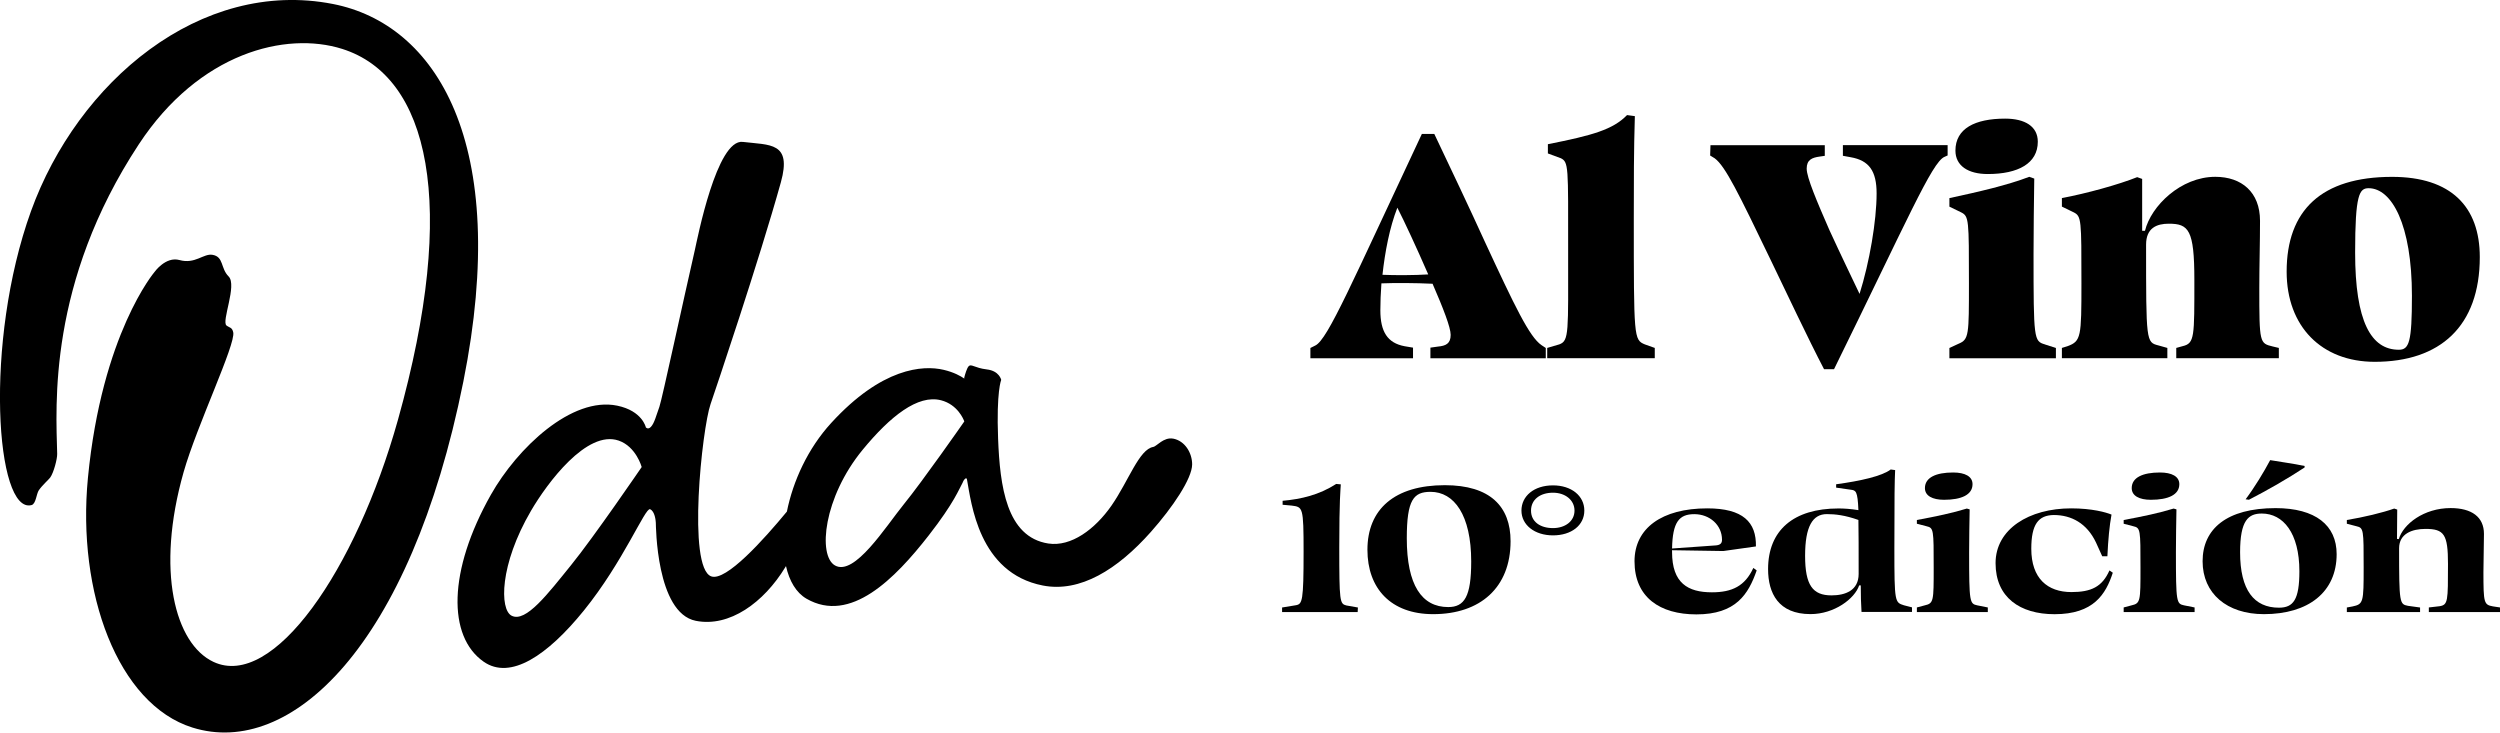
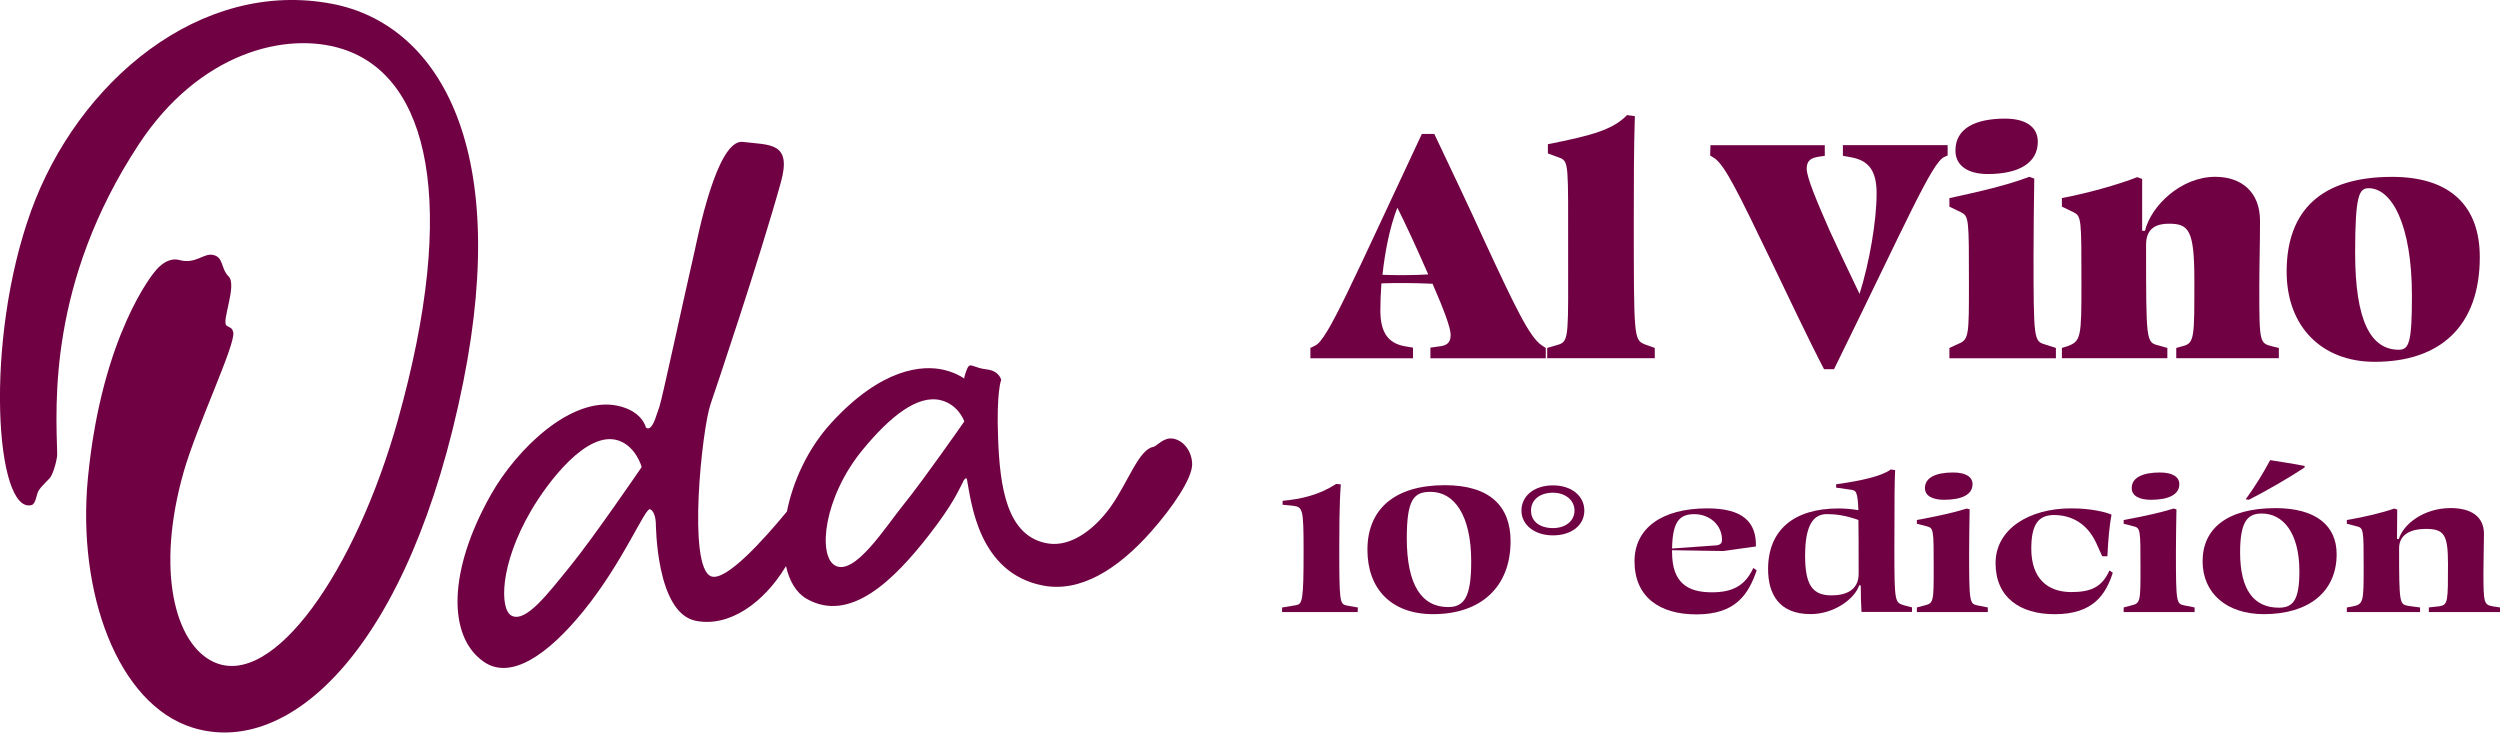
<svg xmlns="http://www.w3.org/2000/svg" id="Capa_2" data-name="Capa 2" viewBox="0 0 522.02 152.96">
  <defs>
-     
+     <style>.cls-1{fill:#700143;}</style>
  </defs>
  <g id="Capa_1-2" data-name="Capa 1">
    <g>
      <g>
        <path class="cls-1" d="M295.04,74.81h-21.42v-2.15l1.04-.52c2.59-1.26,7.64-13.12,22.24-44.18h2.59c3.04,6.38,7.64,16.09,10.53,22.46,6.3,13.57,9.34,19.94,11.86,21.65l.89.59v2.15h-24.09v-2.22l1.56-.22c1.63-.15,2.67-.59,2.67-2.45,0-1.56-1.56-5.56-3.78-10.67-1.78-.07-3.63-.15-5.71-.15-1.85,0-3.34,0-4.97.07-.15,2.08-.22,4-.22,5.63,0,4.45,1.48,6.82,5.04,7.49l1.78.3v2.22ZM298.23,57.31c-2.45-5.63-4.97-11.05-6.45-13.94-1.63,4.15-2.59,9.27-3.11,14.01,1.48.07,2.96.07,4.74.07s3.34-.07,4.82-.15Z" />
        <path class="cls-1" d="M325.8,33l-2.59-.96v-1.93c9.34-1.85,13.57-3.04,16.53-6.08l1.63.22c-.22,7.04-.22,14.01-.22,21.2,0,25.13,0,25.5,2.3,26.46l2.08.74v2.15h-22.46v-2.15l2.52-.74c2.08-.74,1.85-2.52,1.85-19.42,0-17.87.15-18.68-1.63-19.5Z" />
        <path class="cls-1" d="M380.88,77.1c-3.26-6.23-8.08-16.46-11.12-22.76-6.75-14.01-9.49-19.64-11.71-21.28l-.96-.59.07-2.15h23.87v2.22l-1.04.15c-1.63.22-2.74.67-2.74,2.52s2.15,6.89,4.74,12.82c2.45,5.34,4.97,10.53,6.3,13.34,2.08-6.6,3.56-15.27,3.56-20.98,0-4.67-1.56-6.89-5.41-7.56l-1.63-.3v-2.22h21.87v2.15l-.67.3c-2.59,1.11-7.78,13.27-23.05,44.33h-2.08Z" />
        <path class="cls-1" d="M426.99,71.92l2.3.74v2.15h-22.24v-2.15l1.93-.89c2.15-.89,2.15-1.85,2.15-12.6,0-13.34,0-14.01-1.63-14.83l-2.45-1.19v-1.78c6.15-1.33,12.01-2.67,16.68-4.45l1.04.37c-.07,5.26-.15,10.53-.15,15.79,0,17.79.07,18.16,2.37,18.83ZM408.31,31.44c0-4.6,4.08-6.67,10.38-6.67,4.15,0,6.82,1.63,6.82,4.82,0,4.52-4.08,6.75-10.45,6.75-4.08,0-6.75-1.71-6.75-4.89Z" />
        <path class="cls-1" d="M447.3,37.37v10.82h.59c1.26-5.19,7.49-11.27,14.68-11.27,5.49,0,9.34,3.19,9.34,9.19,0,4.45-.15,9.56-.15,14.01,0,11.56.07,11.56,2.82,12.23l1.26.3v2.15h-21.42v-2.15l1.33-.37c2.52-.59,2.45-1.93,2.45-13.86,0-10.45-1.19-11.71-5.34-11.71-2.52,0-4.74.89-4.74,4.37,0,20.31,0,20.39,2.59,21.05l1.85.52v2.15h-22.02v-2.15l1.19-.37c2.82-1.04,2.89-1.93,2.89-13.12,0-13.34,0-14.01-1.63-14.83l-2.45-1.19v-1.78c5.11-.96,11.86-2.82,15.72-4.37l1.04.37Z" />
        <path class="cls-1" d="M495.85,75.55c-11.05,0-18.38-7.34-18.38-18.83,0-12.82,7.27-19.79,22.02-19.79,12.3,0,18.31,6.23,18.31,16.75,0,14.46-8.3,21.87-21.94,21.87ZM500.89,73.03c2.15,0,2.74-1.56,2.74-11.27,0-14.9-4.23-22.46-9.04-22.46-1.93,0-2.82,1.26-2.82,13.42,0,14.46,3.34,20.31,9.12,20.31Z" />
        <g>
          <path class="cls-1" d="M279.97,101.14c-.05,1.09-.32,3.09-.32,13.14,0,11.35.11,11.79,1.46,12.14l2.43.43-.05.96h-15.78v-.96l2.92-.48c1.3-.26,1.57-.83,1.57-11.14,0-9.4-.16-9.35-2.49-9.66l-1.89-.17v-.83c3.89-.35,7.62-1.22,11.19-3.52l.97.09Z" />
          <path class="cls-1" d="M299.26,128.24c-8.86,0-13.73-5.39-13.73-13.44,0-8.48,5.67-13.49,16.16-13.49,9.46,0,13.73,4.44,13.73,11.7,0,9.66-6.32,15.23-16.16,15.23ZM302.39,126.76c3.4,0,4.81-2.18,4.81-9.53,0-9.7-3.57-14.53-8.48-14.53-3.51,0-4.97,1.57-4.97,9.7,0,9.79,3.13,14.36,8.65,14.36Z" />
          <path class="cls-1" d="M324.28,101.35c3.84,0,6.54,2.18,6.54,5.26s-2.7,5.18-6.54,5.18-6.59-2.18-6.59-5.18,2.59-5.26,6.59-5.26ZM324.28,110.27c2.54,0,4.49-1.44,4.49-3.65s-1.95-3.74-4.49-3.74c-2.7,0-4.59,1.44-4.59,3.74s1.89,3.65,4.59,3.65Z" />
          <path class="cls-1" d="M366.65,114.1l-6.81.96-10.7-.17v.39c0,6.48,3.3,8.4,8.32,8.4,4.22,0,6.92-1.31,8.65-5.09l.7.52c-1.73,4.96-4.32,9.18-12.59,9.18-7.62,0-12.92-3.57-12.92-11.09,0-6.92,5.73-11.05,15.19-11.05,7.46,0,10.27,2.87,10.16,7.96ZM349.14,114.53l9.19-.65c.92-.09,1.24-.48,1.24-1.17,0-3.09-2.59-5.35-5.78-5.35s-4.54,1.65-4.65,7.18Z" />
          <path class="cls-1" d="M388.53,122.23h-.32c-.92,2.78-5.19,6-10.16,6-6.7,0-8.86-4.35-8.86-9.4,0-8.09,5.3-12.66,14.7-12.66,1.19,0,2.54.09,4.16.35-.16-4-.54-4.13-1.57-4.26l-3.08-.44v-.7c5.13-.7,9.57-1.7,11.4-3.09l.92.13c-.11,2.39-.16,5.13-.16,16.4s.11,11.22,2,11.83l1.68.43v.96h-10.54c-.11-1.7-.16-3.48-.16-5.57ZM388.05,108.57c-2.81-1-4.86-1.22-6.59-1.22-2.97,0-4.54,2.57-4.54,8.7s1.57,8.27,5.51,8.27c2.86,0,5.67-1,5.67-4.48,0-5.13,0-8.7-.05-11.27Z" />
          <path class="cls-1" d="M412.91,126.41l2.16.43v.96h-14.81v-.96l1.62-.43c1.89-.43,1.89-.87,1.89-7.87,0-8,0-8.31-1.51-8.66l-2-.52v-.78c4-.74,7.51-1.48,10.43-2.39l.59.17c-.05,3.13-.11,5.92-.11,8.96,0,10.53.11,10.74,1.73,11.09ZM401.94,101.92c0-2.22,2.32-3.26,5.89-3.26,2.49,0,4.05.83,4.05,2.44,0,2.22-2.32,3.26-5.94,3.26-2.43,0-4-.83-4-2.44Z" />
          <path class="cls-1" d="M424.15,114.58c0,6.22,3.4,9.05,8.38,9.05,4.11,0,6.43-1.09,7.94-4.52l.7.48c-1.46,4.48-4,8.66-12.16,8.66-7.24,0-12.32-3.52-12.32-10.66s7.03-11.44,15.78-11.44c4.38,0,7.3.83,8.43,1.3-.43,2.35-.7,5.22-.86,8.7h-1.08l-1.3-2.87c-1.89-4-5.13-5.74-8.81-5.74-3.24.04-4.7,1.96-4.7,7.05Z" />
          <path class="cls-1" d="M456.09,126.41l2.16.43v.96h-14.81v-.96l1.62-.43c1.89-.43,1.89-.87,1.89-7.87,0-8,0-8.31-1.51-8.66l-2-.52v-.78c4-.74,7.51-1.48,10.43-2.39l.59.17c-.05,3.13-.11,5.92-.11,8.96,0,10.53.11,10.74,1.73,11.09ZM445.12,101.92c0-2.22,2.32-3.26,5.89-3.26,2.49,0,4.05.83,4.05,2.44,0,2.22-2.32,3.26-5.94,3.26-2.43,0-4-.83-4-2.44Z" />
          <path class="cls-1" d="M472.73,128.24c-7.73,0-12.81-4.31-12.81-11.05s5.03-11.09,15.24-11.09c8.32,0,12.75,3.57,12.75,9.61,0,7.96-5.94,12.53-15.19,12.53ZM475.86,126.89c3.03,0,4.27-1.7,4.27-7.61,0-8-3.4-12.05-7.84-12.05-2.81,0-4.54,1.39-4.54,8.09,0,7.92,2.92,11.57,8.11,11.57ZM481.22,97.61c-3.35,2.22-7.73,4.74-11.62,6.74l-.7-.09c1.89-2.52,3.84-5.74,5.13-8.18,2.22.39,4.76.7,7.19,1.22v.3Z" />
          <path class="cls-1" d="M500.56,106.4l-.05,6.13.38.04c.92-3.13,5.24-6.48,10.81-6.48,4.43,0,6.97,1.87,6.97,5.39,0,2.52-.11,5.44-.11,7.96,0,6.53.11,6.83,2,7.18l1.46.22v.96h-14.86v-.96l2.27-.26c1.73-.3,1.73-1.04,1.73-8.83,0-6.18-.81-7.31-4.7-7.31-2.81,0-5.51,1-5.51,4.05,0,11.53.11,11.66,1.84,12.01l2.54.35v.96h-15.29v-.96l1.19-.22c2.27-.48,2.32-.87,2.32-8.09,0-8,0-8.31-1.51-8.66l-2-.52v-.78c3.46-.57,7.46-1.52,9.89-2.39l.65.22Z" />
        </g>
      </g>
      <g>
        <path class="cls-1" d="M244.94,91.59c-1.95-.36-3.46,1.63-4.11,1.73-2.97.47-5.17,7.11-8.74,12.25-3.44,4.94-8.43,8.65-13.19,7.92-8.76-1.35-10.11-12.01-10.49-21.9-.38-9.89.65-12.27.65-12.27,0,0-.39-1.88-2.99-2.18-2.6-.3-3.31-1.28-3.84-.63-.36.45-.7,1.61-.88,2.3v.24c-.73-.51-2.14-1.32-4.32-1.83-4.31-1.01-12.88-.47-23.46,11.09-4.89,5.34-7.98,12.15-9.26,18.51-4.82,5.84-12.72,14.64-15.8,13.53-5.02-1.82-1.93-30.79-.14-35.97.96-2.79,10.18-30.11,14.68-46.31,2.35-8.45-2.29-7.75-7.94-8.44-5.44-.67-9.49,20.26-10.01,22.53-2.28,9.91-6.89,31.35-7.41,32.77-.65,1.77-1.04,3.44-1.78,4.21-.61.64-1.05.1-1.05.1,0,0-.72-3.44-5.96-4.53-9.51-1.98-20.88,8.83-26.39,18.58-9,15.94-9.05,29.61-1.53,34.87,5.58,3.91,13.31-1.26,20.93-10.67,8.26-10.2,12.82-21.59,13.83-21.16s1.18,2.39,1.2,2.83c.03.44.05,18.81,8.34,20.47,7.03,1.41,14.21-3.82,18.69-11.18.05-.08.1-.17.15-.25.7,3.13,2.13,5.57,4.29,6.82,9.16,5.27,18.43-4.14,25.52-13.23,5.36-6.87,6.39-9.82,7.03-10.91l.2-.44c.14-.32.65-.88.75-.34.9,4.84,2.41,19.54,15.84,22.16,7.78,1.52,15.59-3.34,22.56-11.19,4.54-5.11,8.62-11.16,8.62-14.11,0-2.37-1.49-4.92-4-5.38ZM119.23,118.02c-4.76,5.87-9.44,12.09-12.41,10.54-2.49-1.29-2.55-10.6,4.06-21.91,3.39-5.8,11.66-16.95,18.31-14.65,3.64,1.26,4.8,5.52,4.8,5.52,0,0-10,14.64-14.76,20.5ZM188.73,105.29c-3.79,4.67-10.3,15.1-14.38,12.78-3.62-2.06-2.4-14.22,5.8-24.18,5.74-6.97,11.51-11.56,16.35-10.31,3.47.9,4.7,3.99,4.84,4.38v.06c-.3.44-8.72,12.49-12.61,17.27Z" />
        <path class="cls-1" d="M47.74,57.73c-1.72-1.72-.98-4.11-3.36-4.52-1.89-.33-3.63,2-6.9,1.09-2.89-.81-5.22,2.5-5.22,2.5,0,0-10.99,12.9-13.9,42.98-2.32,23.92,6.22,47.28,21.85,52.15,20.32,6.34,45.41-16.7,56.54-72.25C106.77,29.66,90.95,5.02,69.51.83,41.83-4.58,16.2,17.13,6.47,44.1c-9.88,27.39-7.33,63.39.13,61.36.91-.25,1-2.35,1.5-3.08.77-1.12,2.02-2.17,2.4-2.69.71-.99,1.47-3.88,1.44-4.91-.24-10.03-2-35.69,17.04-64.64,12.61-19.18,30.72-23.64,42.47-19.93,18.11,5.72,24.34,32.12,11.65,77.44-8.82,31.51-26.09,56.41-38.54,50.55-8-3.76-12.08-19.02-6.22-39.62,2.76-9.71,10.92-26.74,10.36-29.19-.24-1.07-.72-.91-1.4-1.42-1.11-.83,2.26-8.43.44-10.24Z" />
      </g>
    </g>
  </g>
</svg>
